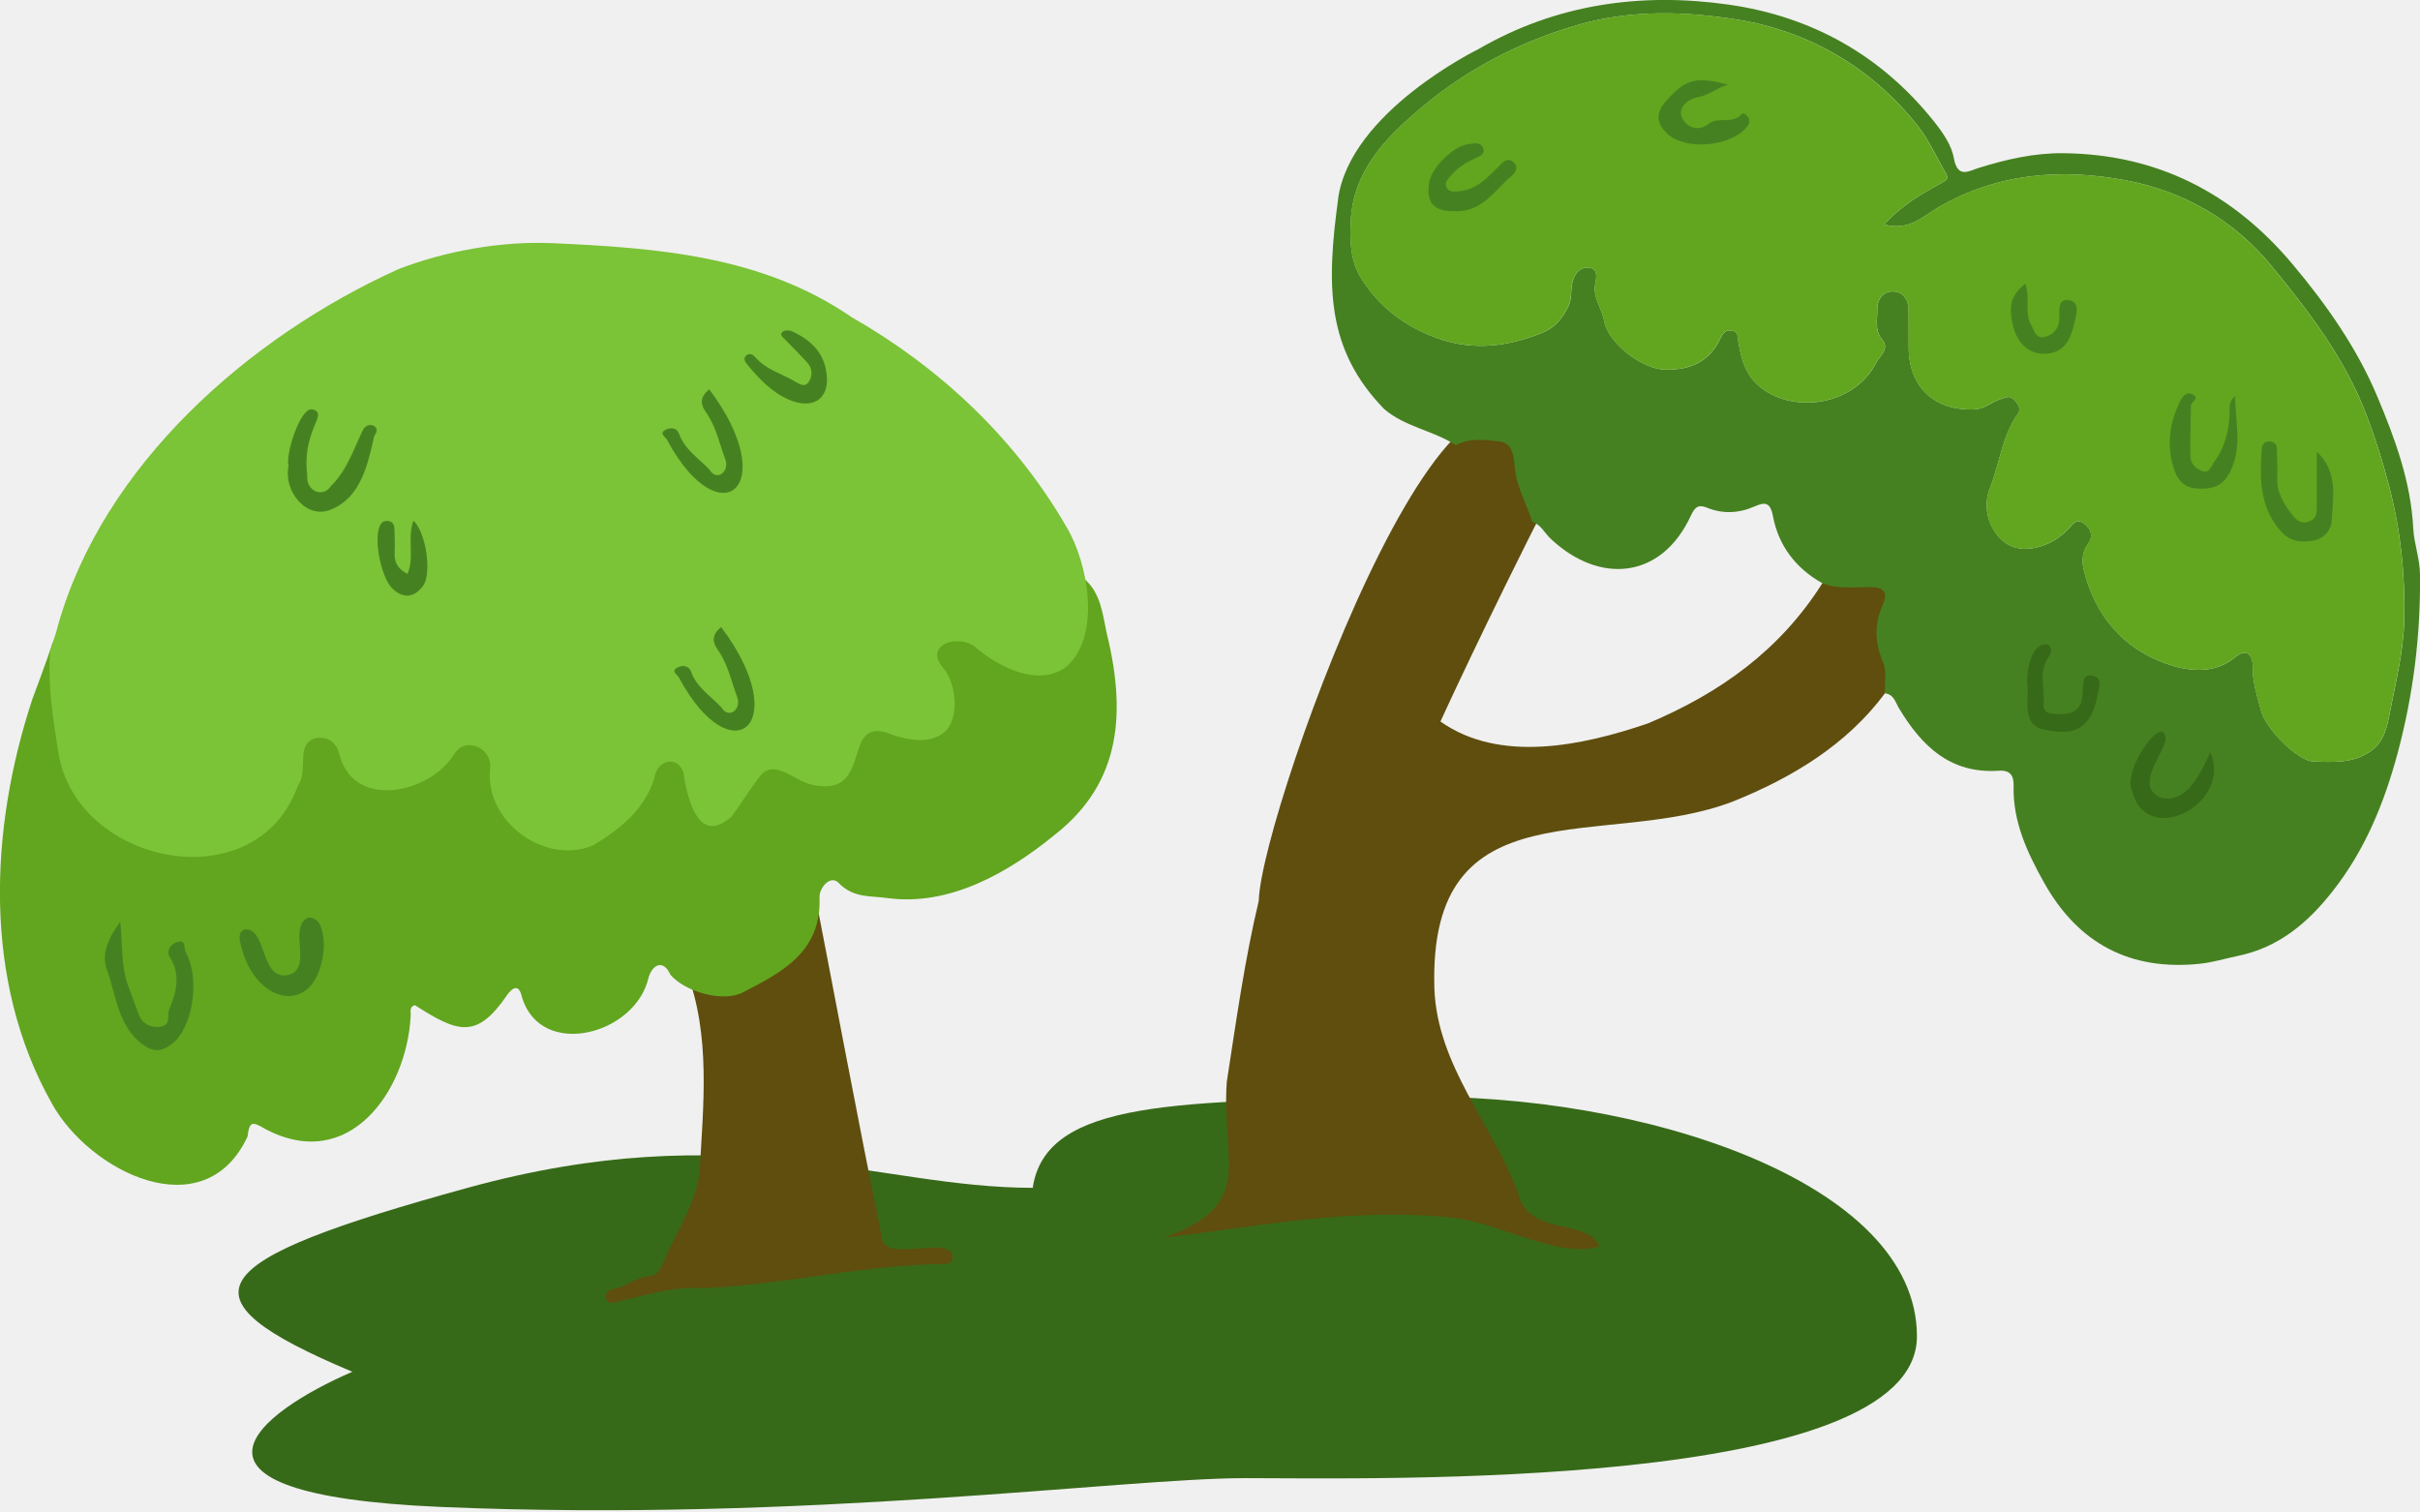
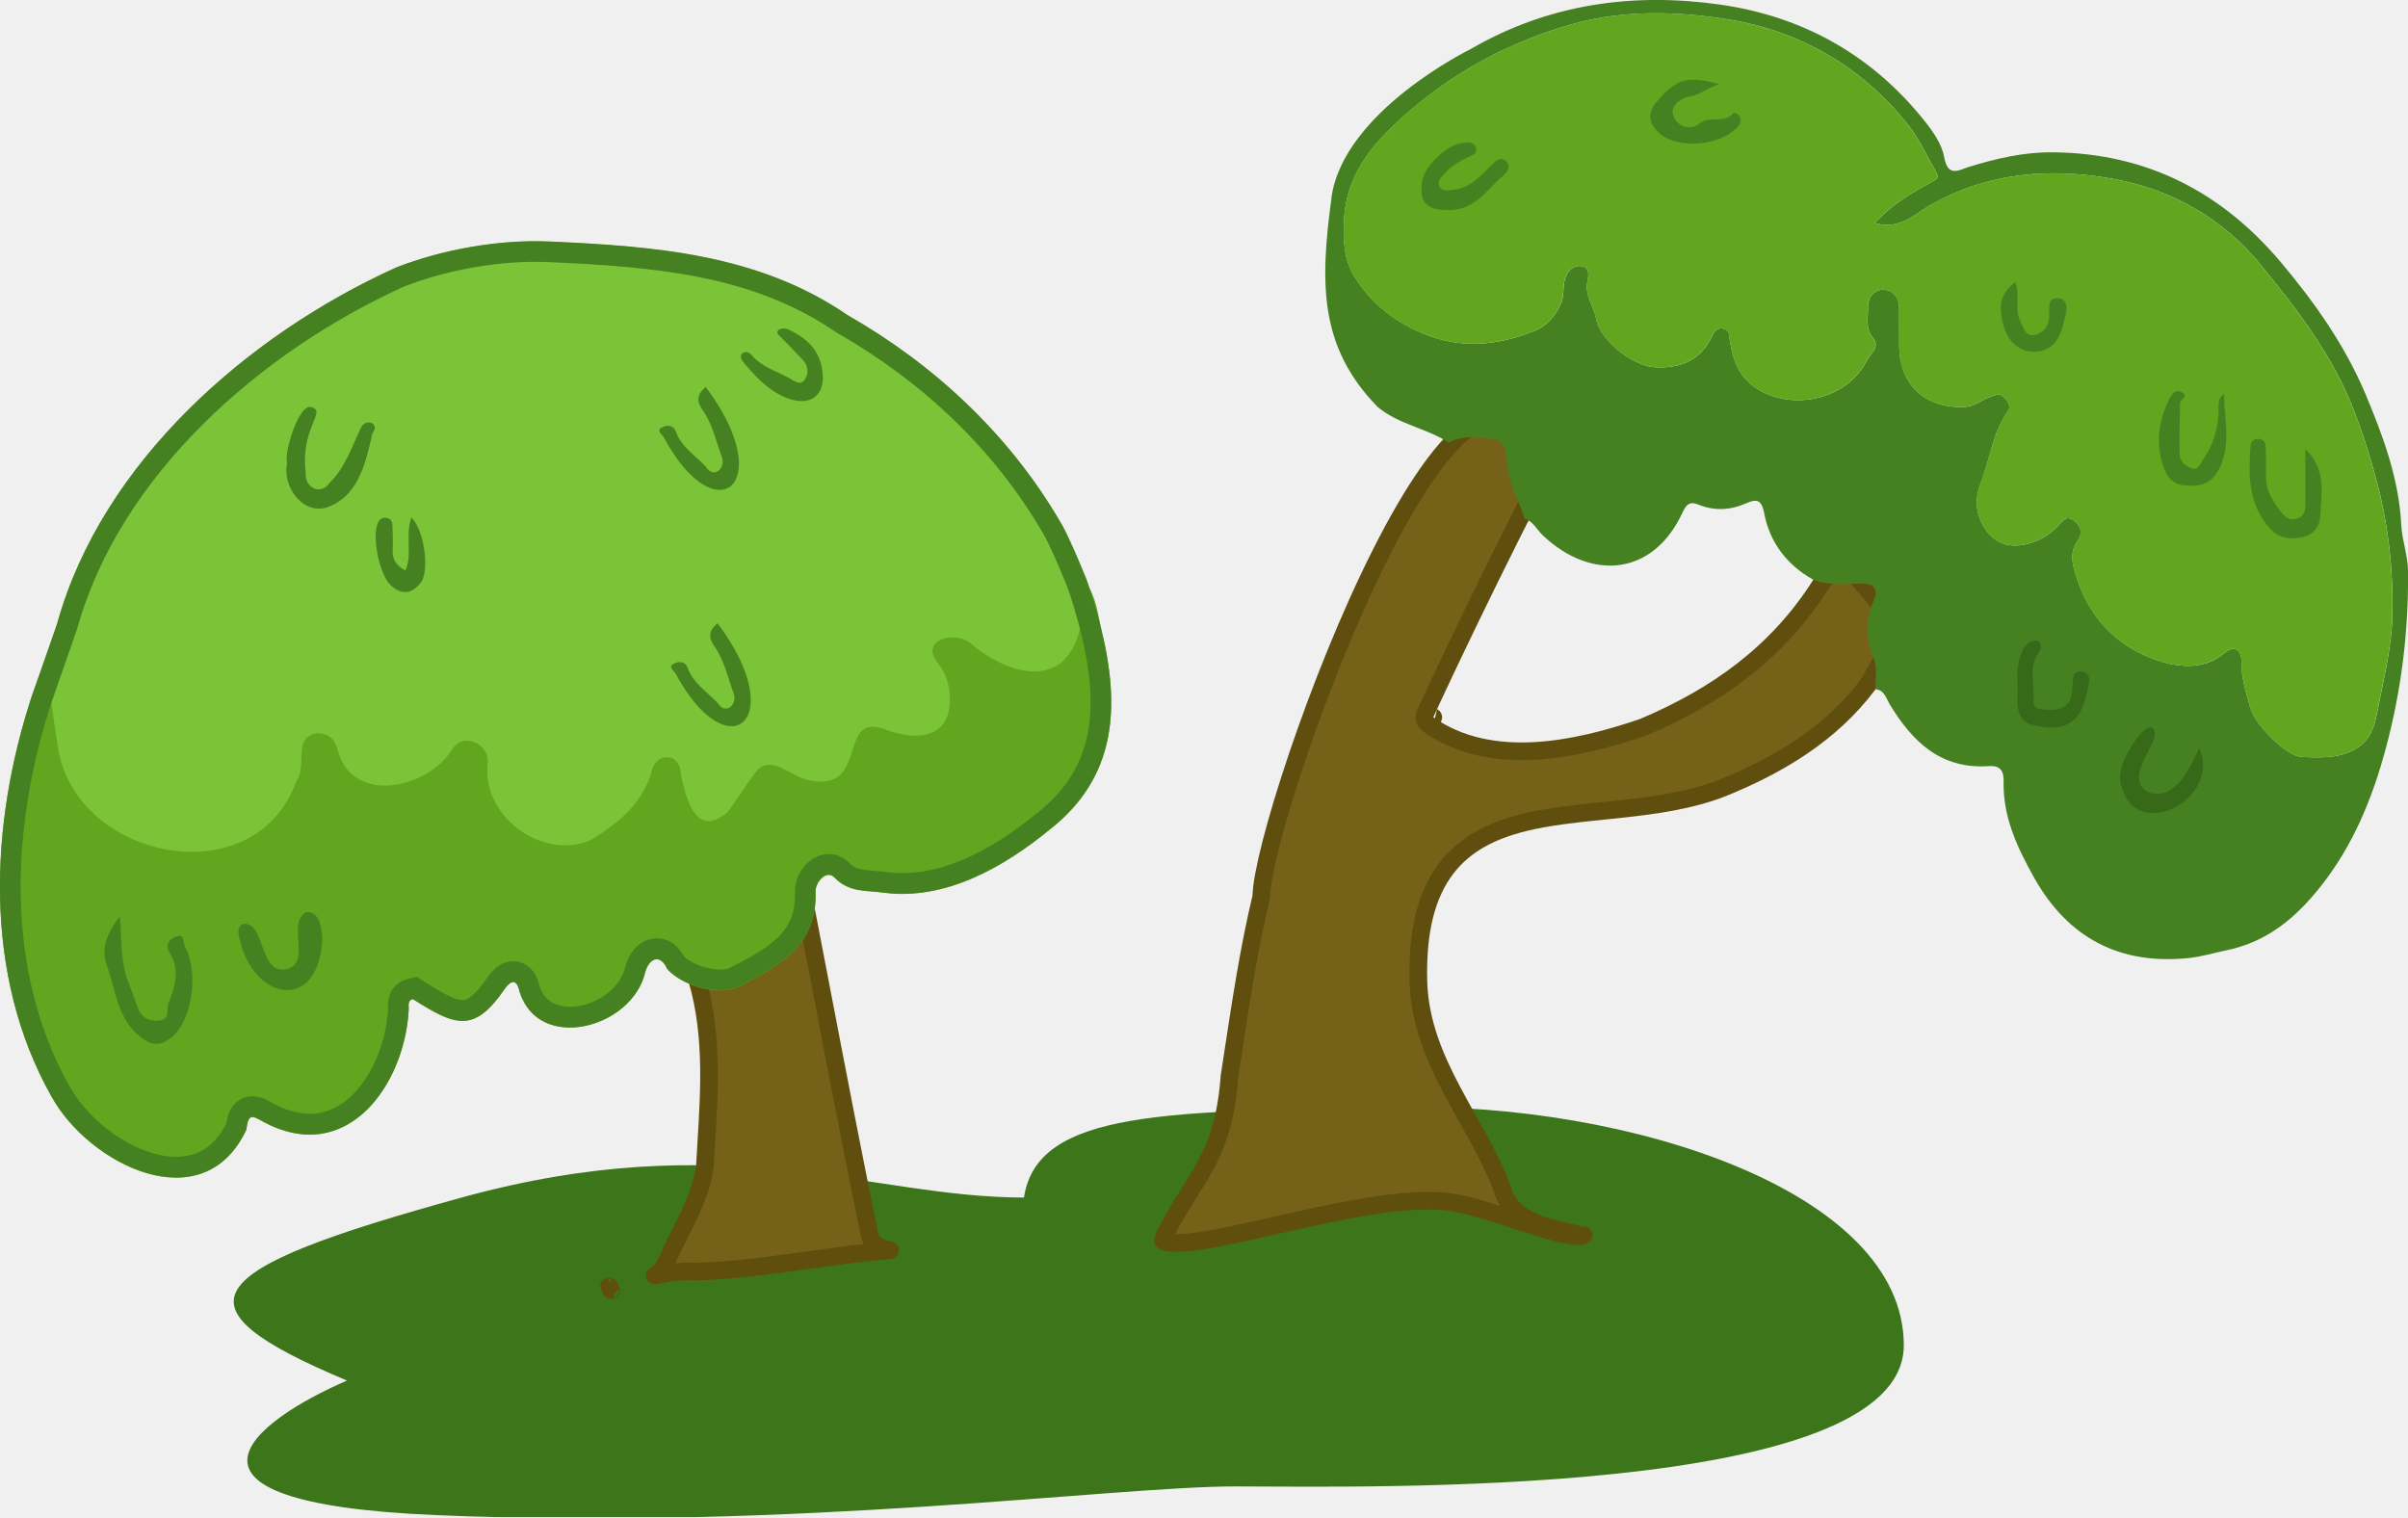
- <svg xmlns="http://www.w3.org/2000/svg" width="546" height="341" viewBox="0 0 546 341" fill="none">
-   <path d="M99.499 340.001C33.499 337.201 58.665 318.501 79.499 309.501C38.998 292.5 45.499 284.501 105.499 268.001C165.499 251.501 197.999 268.001 232.999 268.001C235.999 248.001 265.999 248.501 317.999 247.501C369.999 246.501 432.499 266.501 432.499 301.501C432.499 336.501 308.999 333.501 280.999 333.501C252.999 333.501 181.999 343.501 99.499 340.001Z" fill="#376A18" />
-   <g clip-path="url(#clip0_4459_2140)">
-     <path d="M425.27 156.444C416.604 168.074 404.342 175.449 391.088 180.794C362.119 192.004 322.177 176.486 323.626 223.05C324.27 240.454 336.657 253.541 342.434 268.925C344.813 279.304 357.692 274.521 360.903 281.217C351.655 284.122 338.07 275.773 327.65 274.736C305.399 272.34 283.898 276.702 262.389 279.286C283.576 271.947 275.491 262.158 276.788 244.11C278.917 230.281 280.848 216.444 284.005 203.231C284.435 182.931 334.376 44.812 350.188 111.033C334.939 140.952 324.994 162.791 324.994 162.791C338.365 172.23 356.959 168.288 371.823 163.211C388.199 156.31 401.65 146.629 411.157 131.593L417.266 123.539L433.364 142.311L425.27 156.426V156.444Z" fill="#5F4E0E" />
-     <path d="M301.892 44.884C304.575 25.218 333.543 11.094 333.543 11.094C351.126 0.885 370.292 -1.77 390.04 1.046C408.714 3.71 424.428 12.444 436.359 27.417C438.362 29.928 440.321 32.789 440.822 35.632C441.645 40.369 444.23 38.573 446.403 37.893C452.645 35.953 458.942 34.496 465.533 34.568C486.712 34.773 503.74 43.543 517.236 59.598C524.91 68.733 531.779 78.531 536.376 89.481C540.338 98.921 543.951 108.674 544.479 119.213C544.658 122.699 545.972 126.042 546.008 129.681C546.133 143.304 544.523 156.596 540.982 169.817C537.923 181.215 533.594 191.79 526.296 201.069C520.698 208.184 514.187 213.771 504.841 215.693C502.032 216.274 499.242 217.141 496.335 217.445C480.594 219.09 468.878 212.868 461.205 199.183C457.421 192.425 454.112 185.407 454.309 177.353C454.372 175.002 453.567 173.715 450.955 173.894C440.053 174.627 433.596 168.36 428.444 159.797C427.728 158.617 427.299 156.623 425.287 156.444C425.188 154.093 425.725 151.465 424.858 149.427C422.944 144.949 422.845 140.783 424.822 136.394C425.94 133.918 425.206 132.47 422.183 132.461C418.499 132.461 414.751 132.961 411.174 131.602C405.155 128.223 401.246 123.101 400.003 116.406C399.395 113.143 398.045 113.313 395.871 114.261C392.303 115.825 388.743 116.004 385.103 114.538C383.279 113.805 382.447 114.269 381.508 116.308C374.845 130.798 360.759 131.889 349.803 121.492C348.452 120.214 347.647 118.337 345.689 117.72C344.454 113.644 342.218 109.97 341.762 105.5C341.583 103.766 341.53 99.949 338.453 99.618C335.162 99.261 331.665 98.715 328.463 100.441C323.392 97.133 317.069 96.355 312.329 92.324C299.226 78.87 299.226 64.568 301.909 44.902L301.892 44.884ZM425.09 50.641C429.034 46.323 433.372 43.856 437.71 41.46C438.935 40.781 439.874 40.512 438.962 38.966C436.896 35.462 435.232 31.636 432.737 28.471C422.335 15.232 408.07 7.035 392.07 4.443C380.604 2.584 368.253 2.137 356.394 5.507C343.059 9.297 330.985 15.599 320.548 24.413C312.758 30.992 305.299 38.447 304.762 49.925C304.548 54.574 304.673 59.008 307.285 63.048C310.987 68.787 315.799 72.747 322.319 75.536C331.155 79.308 339.267 78.486 347.746 75.178C350.76 73.999 352.36 72.014 353.783 69.252C354.775 67.33 354.292 65.489 354.757 63.674C355.222 61.85 356.349 60.259 358.38 60.384C360.589 60.518 360.204 62.637 359.945 63.888C359.274 67.08 361.411 69.502 361.921 72.363C362.825 77.431 370.507 83.268 375.596 83.385C381.248 83.528 385.693 81.695 388.18 76.296C388.707 75.143 389.485 74.24 390.934 74.624C392.267 74.973 392.052 76.153 392.222 77.163C392.777 80.372 393.492 83.546 395.791 86.04C402.633 93.486 417.882 92.36 423.319 81.811C424.079 80.336 426.405 78.727 424.679 76.662C422.881 74.517 423.605 72.13 423.552 69.833C423.498 67.419 424.965 65.632 427.281 65.766C429.249 65.882 430.617 67.562 430.626 69.824C430.644 72.649 430.644 75.482 430.644 78.307C430.626 87.264 436.422 92.672 445.33 92.377C447.771 92.297 449.354 90.679 451.447 90.026C452.681 89.642 453.415 89.124 454.479 90.25C455.409 91.224 456.044 92.315 455.257 93.406C451.706 98.394 451.188 104.508 449.014 109.997C447.396 114.1 448.388 118.498 451.34 121.519C454.246 124.496 458.369 124.29 462.197 122.583C463.852 121.841 465.238 120.768 466.535 119.499C467.501 118.551 468.359 116.755 470.175 118.095C471.847 119.32 472.357 121.027 471.087 122.762C469.692 124.657 469.692 126.766 470.184 128.742C472.706 138.87 479.038 146.281 488.617 149.686C493.321 151.358 499.421 152.341 504.259 148.31C507.22 145.852 508.311 148.283 508.266 150.25C508.176 153.888 509.294 157.133 510.198 160.512C511.253 164.481 518.417 171.659 521.914 171.802C526.341 171.972 530.822 172.24 534.721 169.585C537.878 167.431 538.531 164.239 539.247 160.539C540.57 153.682 542.279 146.942 542.449 139.889C542.69 129.734 541.644 119.83 539.095 109.925C537.646 104.293 535.911 98.841 533.854 93.45C529.042 80.837 520.912 70.244 512.505 59.991C504.045 49.675 492.606 43.114 479.637 40.691C465.068 37.965 450.678 38.993 437.2 46.859C434.07 48.683 430.662 52.25 425.117 50.641H425.09Z" fill="#468121" />
-     <path d="M154.842 219.054C160.432 233.616 158.661 249.385 157.838 264.573C156.783 272.046 152.239 278.571 149.368 285.446C148.778 286.697 148.071 287.85 146.506 287.94C143.591 288.109 141.408 290.273 138.6 290.747C135.398 291.202 136.534 295.279 139.477 293.589C145.63 292.293 151.685 290.21 158.079 290.648C175.564 290.031 192.736 285.803 210.283 285.24C211.938 285.034 214.988 286 214.979 283.399C213.995 278.491 199.193 285.32 198.952 278.983C193.881 254.561 187.71 221.325 182.934 196.85L154.833 219.054H154.842Z" fill="#5F4E0E" />
-     <path d="M244.725 130.682C248.311 133.801 248.785 138.521 249.626 142.535C254.017 160.351 253.248 176.388 237.972 188.348C227.463 196.93 214.263 204.483 200.293 202.633C196.536 202.079 192.547 202.695 189.211 199.2C187.405 197.305 184.82 200.273 184.901 202.445C185.384 214.781 176.422 219.358 167.577 223.926C163.15 226.214 154.617 223.837 151.246 219.912C149.761 216.533 147.275 217.365 146.309 220.627C143.375 233.428 122.197 239.06 117.805 225.142C117.072 221.602 115.453 223.041 114.416 224.498C107.52 234.608 103.263 232.955 93.622 226.795C92.227 227.126 92.754 228.467 92.647 229.424C91.681 246.229 78.713 264.805 59.779 254.686C56.971 253.05 56.282 252.889 55.844 256.447C46.042 277.364 20.15 264.322 11.671 248.911C-3.909 221.298 -2.379 187.07 7.307 157.723C7.307 157.723 10.697 148.712 11.85 145.074C13.004 141.435 244.707 130.691 244.707 130.691L244.725 130.682Z" fill="#62A51F" />
-     <path d="M13.005 141.382C23.165 104.982 56.087 76.037 89.804 60.76C100.322 56.648 113.147 54.359 124.532 54.86C148.179 55.924 171.933 57.667 192.146 71.558C212.01 82.911 229.021 98.868 240.522 118.721C245.531 126.919 248.571 143.537 240.549 150.473C234.396 155.077 225.416 150.59 220.256 146.165C216.455 142.83 208.119 145.369 212.886 150.795C216.034 154.585 216.437 162.613 212.886 165.357C209.667 167.851 205.114 167.038 201.394 165.822C189.284 160.646 197.611 180.25 183.301 177.058C179.178 176.361 174.5 170.595 171.111 175.61C168.946 178.381 167.166 181.448 165.056 184.254C157.928 190.503 155.602 181.51 154.404 175.995C154.35 170.452 148.34 170.586 147.625 175.637C145.335 182.788 139.888 187.052 133.896 190.7C123.074 195.357 109.221 185.39 110.58 173.375C111.152 168.816 104.954 166.019 102.504 170.122C96.923 179.177 79.465 182.842 76.478 169.871C75.736 167.485 74.072 166.179 71.443 166.492C66.443 167.628 69.717 173.876 67.221 177.228C57.911 203.545 17.003 195.232 13.13 169.576C11.95 162.032 10.689 154.496 11.315 146.799L11.332 146.781C12.12 144.1 12.576 143.215 13.014 141.364L13.005 141.382Z" fill="#7BC337" />
-     <path d="M425.091 50.64C430.645 52.249 434.053 48.683 437.174 46.859C450.652 38.993 465.043 37.965 479.612 40.691C492.58 43.114 504.019 49.675 512.48 59.991C520.887 70.244 529.016 80.846 533.828 93.45C535.885 98.84 537.62 104.293 539.069 109.925C541.627 119.829 542.664 129.725 542.423 139.889C542.253 146.942 540.536 153.673 539.221 160.538C538.506 164.239 537.853 167.43 534.696 169.585C530.796 172.24 526.315 171.971 521.888 171.802C518.391 171.668 511.228 164.48 510.172 160.511C509.269 157.132 508.151 153.888 508.24 150.249C508.285 148.283 507.194 145.842 504.234 148.31C499.395 152.332 493.296 151.358 488.591 149.686C479.013 146.28 472.672 138.87 470.158 128.742C469.666 126.766 469.666 124.657 471.062 122.761C472.332 121.027 471.822 119.32 470.149 118.095C468.325 116.754 467.475 118.551 466.509 119.499C465.213 120.768 463.826 121.85 462.172 122.583C458.335 124.299 454.221 124.505 451.314 121.519C448.363 118.497 447.37 114.099 448.989 109.996C451.162 104.499 451.681 98.393 455.231 93.405C456.01 92.306 455.375 91.224 454.453 90.25C453.389 89.123 452.665 89.642 451.421 90.026C449.329 90.679 447.746 92.297 445.304 92.377C436.396 92.672 430.601 87.264 430.619 78.307C430.619 75.482 430.619 72.648 430.601 69.824C430.592 67.562 429.223 65.873 427.256 65.765C424.948 65.631 423.473 67.419 423.526 69.833C423.58 72.13 422.864 74.517 424.653 76.662C426.388 78.727 424.054 80.336 423.294 81.811C417.856 92.359 402.607 93.486 395.765 86.039C393.476 83.545 392.76 80.372 392.197 77.163C392.018 76.153 392.241 74.973 390.909 74.624C389.451 74.24 388.682 75.142 388.154 76.296C385.659 81.695 381.214 83.519 375.57 83.384C370.49 83.259 362.799 77.431 361.896 72.362C361.386 69.502 359.257 67.079 359.919 63.888C360.178 62.637 360.572 60.518 358.354 60.384C356.324 60.259 355.206 61.85 354.732 63.674C354.267 65.488 354.75 67.33 353.757 69.252C352.335 72.014 350.734 73.998 347.72 75.178C339.241 78.486 331.138 79.308 322.293 75.536C315.773 72.756 310.962 68.787 307.259 63.048C304.647 59.007 304.522 54.574 304.737 49.925C305.274 38.447 312.741 30.992 320.522 24.413C330.96 15.599 343.034 9.306 356.368 5.506C368.228 2.127 380.57 2.574 392.045 4.443C408.045 7.044 422.31 15.232 432.711 28.471C435.207 31.645 436.87 35.462 438.936 38.966C439.848 40.512 438.909 40.78 437.684 41.46C433.346 43.864 429.009 46.332 425.065 50.64H425.091Z" fill="#62A51F" />
-     <path d="M498.67 169.702C503.848 181.43 484.145 191.496 481.033 178.391C478.69 173.564 488.778 159.94 488.599 167.11C487.454 171.114 481.793 177.408 487.508 179.946C493.187 181.502 496.497 174.627 498.67 169.693V169.702Z" fill="#376A18" />
-     <path d="M457.493 155.255C457.064 152.564 457.807 144.93 462.001 145.404C463.119 146.039 462.922 147.228 462.278 148.112C459.837 151.483 461.411 155.282 461.098 158.866C460.91 160.985 462.591 160.985 464.139 161.11C473.646 161.691 467.215 151.483 472.152 152.457C474.54 152.931 473.556 155.371 473.234 156.98C471.812 164.14 468.36 166.286 461.08 164.587C456.536 163.622 457.538 159.081 457.493 155.255Z" fill="#376A18" />
-     <path d="M65.109 105.07C64.304 102.8 67.846 91.277 70.69 92.43C74.124 93.485 68.042 97.106 69.33 107.305C68.999 110.756 72.827 112.508 74.706 109.62C78.22 106.215 79.776 101.405 81.851 97.079C82.907 94.808 86.278 96.122 84.454 98.303C83.014 104.615 81.476 112.168 74.786 114.912C69.214 117.398 63.884 110.863 65.109 105.062V105.07Z" fill="#468121" />
-     <path d="M162.704 141.48C179.222 163.453 165.118 175.029 153.259 153.012C152.946 152.234 151.193 151.43 152.901 150.581C153.894 150.089 155.361 150.035 155.906 151.546C157.176 155.095 160.316 157.008 162.73 159.564C164.439 162.443 167.426 159.94 166.29 157.187C164.984 153.638 164.233 149.883 161.997 146.692C160.942 145.19 160.262 143.483 162.695 141.48H162.704Z" fill="#468121" />
-     <path d="M160.02 87.846C176.539 109.818 162.435 121.394 150.575 99.377C150.262 98.6 148.509 97.795 150.218 96.946C151.21 96.454 152.677 96.4 153.223 97.911C154.493 101.46 157.632 103.373 160.047 105.93C161.755 108.808 164.742 106.305 163.606 103.552C162.301 100.003 161.549 96.249 159.313 93.057C158.258 91.555 157.578 89.848 160.011 87.846H160.02Z" fill="#468121" />
-     <path d="M186.581 85.646C186.626 90.312 183.057 92.323 178.049 90.196C174.176 88.551 171.323 85.511 168.667 82.338C168.148 81.721 167.469 80.765 168.551 80.076C169.231 79.638 169.937 80.032 170.483 80.657C172.763 83.312 176.09 84.215 178.988 85.86C180.231 86.566 181.474 87.55 182.44 86.209C183.388 84.886 183.335 83.098 182.065 81.721C180.464 79.996 178.8 78.324 177.164 76.635C176.672 76.125 175.804 75.562 176.555 74.874C176.958 74.499 178.031 74.463 178.604 74.722C183.531 76.93 186.456 80.255 186.581 85.646Z" fill="#468121" />
-     <path d="M93.273 117.452C96.206 120.223 97.449 129.538 95.437 132.202C93.505 134.767 91.162 135.188 88.631 132.881C86.037 130.521 84.249 121.77 85.706 118.632C86.073 117.846 86.61 117.497 87.424 117.533C88.533 117.586 88.962 118.31 88.989 119.303C89.042 121.082 89.123 122.869 89.034 124.648C88.917 126.803 89.704 128.358 91.931 129.484C93.586 125.748 91.806 121.636 93.282 117.443L93.273 117.452Z" fill="#468121" />
-     <path d="M27.135 207.961C27.699 213.521 27.296 218.026 28.924 222.425C29.702 224.507 30.507 226.769 31.312 228.914C32.001 230.738 33.637 231.882 35.927 231.677C38.771 231.417 37.608 229.156 38.208 227.681C39.817 223.721 40.846 219.957 38.279 215.917C37.599 214.853 38.145 213.235 39.71 212.636C42.08 211.724 41.409 213.879 41.928 214.853C45.407 221.388 43.144 232.097 38.977 235.386C36.437 237.389 34.603 237.478 31.965 235.485C26.572 231.283 26.286 224.749 24.148 218.911C22.887 215.398 24.175 212.019 27.135 207.97V207.961Z" fill="#468121" />
-     <path d="M73.07 213.619C71.97 229.862 57.508 227.064 54.36 213.244C54.029 212.108 53.608 210.329 55.209 209.695C60.289 209.301 58.599 221.012 64.851 220.02C70.914 218.679 64.752 209.275 69.528 207.022C72.721 206.825 73.025 211.223 73.079 213.619H73.07Z" fill="#468121" />
-     <path d="M522.711 101.916C527.594 106.529 526.36 112.142 526.083 117.434C525.984 119.347 524.643 121.439 521.942 121.958C519.062 122.512 516.647 122.11 514.697 119.955C509.796 114.538 509.796 107.914 510.297 101.21C510.369 100.191 510.977 99.592 512.041 99.61C513.123 99.619 513.696 100.262 513.723 101.272C513.794 103.507 513.848 105.742 513.794 107.968C513.714 111.275 515.359 113.841 517.264 116.272C518.221 117.497 519.42 118.337 521.119 117.604C522.657 116.952 522.729 115.647 522.72 114.261C522.702 110.149 522.72 106.028 522.72 101.916H522.711Z" fill="#468121" />
-     <path d="M504.295 89.364C504.26 94.772 505.87 100.064 503.544 105.607C501.845 109.647 499.376 110.461 495.629 110.219C491.765 109.969 490.683 106.912 490.03 104.176C488.939 99.626 489.69 95.049 491.765 90.768C492.391 89.48 493.25 88.184 494.788 89.042C496.371 89.927 494.332 90.669 494.314 91.554C494.261 95.407 494.118 99.269 494.216 103.122C494.261 104.704 495.549 105.83 496.944 106.313C498.455 106.831 498.885 105.186 499.52 104.319C501.72 101.271 502.766 97.785 503.034 94.048C503.151 92.475 502.551 90.794 504.295 89.382V89.364Z" fill="#468121" />
-     <path d="M389.87 19.121C387.474 19.747 385.613 21.472 383.055 21.928C380.971 22.294 378.476 24.189 379.478 26.496C380.328 28.462 382.939 29.955 385.479 27.944C387.679 26.201 390.89 28.131 392.938 25.763C393.332 25.298 394.065 25.906 394.387 26.397C394.924 27.247 394.718 27.971 394.029 28.766C390.264 33.111 380.354 33.969 376.249 30.232C373.745 27.953 373.441 25.602 375.784 22.929C380.238 17.852 382.528 17.119 389.87 19.121Z" fill="#468121" />
-     <path d="M327.669 47.637C323.376 47.592 321.659 45.572 322.491 40.986C323.099 37.661 328.062 32.843 331.398 32.503C332.498 32.387 333.992 31.94 334.582 33.316C335.262 34.925 333.634 35.292 332.677 35.766C330.647 36.758 328.769 37.884 327.32 39.645C326.658 40.441 325.773 41.227 326.426 42.372C327.061 43.48 328.268 43.212 329.252 43.132C333.116 42.81 335.575 40.11 338.07 37.616C339.099 36.588 340.065 35.453 341.38 36.499C342.757 37.598 341.97 38.93 340.852 39.869C337.015 43.096 334.287 48.138 327.669 47.637Z" fill="#468121" />
-     <path d="M456.931 63.996C458.156 67.205 456.68 70.352 458.174 73.096C458.916 74.464 459.283 76.591 461.465 76.001C463.2 75.528 464.435 74.214 464.622 72.166C464.783 70.397 463.987 67.357 466.724 67.706C469.506 68.063 468.388 71.264 468.003 72.944C467.216 76.448 465.749 79.809 461.161 79.827C457.458 79.845 454.713 77.038 453.926 72.354C453.273 68.475 453.944 66.463 456.922 64.005L456.931 63.996Z" fill="#468121" />
+ <svg xmlns="http://www.w3.org/2000/svg" width="546" height="344" viewBox="0 0 546 344" fill="none">
+   <g clip-path="url(#clip0_4434_2579)">
+     <path d="M98.676 343.536C32.676 340.736 57.843 322.036 78.676 313.036C38.175 296.035 44.677 288.036 104.677 271.536C164.677 255.036 197.177 271.536 232.177 271.536C235.177 251.536 265.177 252.036 317.177 251.036C369.177 250.036 431.677 270.036 431.677 305.036C431.677 340.036 308.177 337.036 280.177 337.036C252.177 337.036 181.176 347.036 98.676 343.536Z" fill="#3D761A" />
+     <path d="M324.994 162.624L323.174 161.794C322.776 162.669 323.056 163.704 323.841 164.258C331.014 169.317 339.501 170.724 347.956 170.269C356.401 169.815 364.967 167.497 372.469 164.936C372.513 164.921 372.556 164.905 372.599 164.887C389.218 157.89 403.024 148.011 412.801 132.6L417.361 126.594L430.926 142.395L423.552 155.241C415.2 166.359 403.366 173.504 390.354 178.748C383.378 181.443 375.681 182.553 367.906 183.399C366.512 183.551 365.113 183.694 363.714 183.837C357.4 184.484 351.104 185.128 345.468 186.53C338.527 188.256 332.267 191.197 327.889 196.967C323.518 202.727 321.257 210.996 321.627 222.884L321.627 222.895C321.966 232.049 325.398 239.99 329.338 247.429C330.495 249.614 331.684 251.738 332.859 253.837C335.728 258.961 338.509 263.928 340.518 269.236C341.282 272.387 343.237 274.496 345.534 275.927C347.806 277.343 350.477 278.138 352.789 278.716C353.554 278.907 354.259 279.072 354.907 279.223C356.36 279.561 357.522 279.832 358.416 280.188C358.48 280.213 358.54 280.238 358.595 280.262C358.156 280.324 357.507 280.325 356.609 280.217C354.421 279.953 351.462 279.137 348.069 278.073C346.667 277.634 345.167 277.144 343.641 276.646C341.602 275.98 339.516 275.299 337.556 274.703C334.092 273.649 330.671 272.746 327.856 272.465C321.986 271.836 314.44 272.746 306.707 274.156C300.908 275.214 294.863 276.582 289.192 277.866C287.269 278.301 285.39 278.727 283.577 279.127C276.303 280.734 270.25 281.9 266.478 281.86C265.557 281.85 264.862 281.767 264.366 281.638C263.937 281.527 263.76 281.408 263.706 281.365C263.705 281.348 263.703 281.323 263.704 281.289C263.711 281.08 263.798 280.641 264.172 279.906C266.088 276.133 267.976 273.112 269.729 270.305C274.206 263.139 277.808 257.374 278.777 244.085C279.051 242.303 279.322 240.524 279.593 238.748C281.421 226.735 283.226 214.877 285.951 203.489C285.984 203.35 286.002 203.208 286.005 203.066C286.053 200.787 286.823 196.614 288.261 191.028C289.683 185.503 291.716 178.757 294.199 171.414C299.167 156.724 305.909 139.734 313.114 125.46C316.717 118.321 320.415 111.902 324.042 106.802C327.702 101.656 331.159 98.04 334.229 96.287C335.738 95.424 337.046 95.074 338.174 95.115C339.267 95.154 340.37 95.564 341.506 96.557C343.822 98.582 346.145 102.929 348.07 110.672C340.587 125.354 334.402 138.051 330.068 147.117C327.869 151.719 326.147 155.386 324.974 157.903C324.387 159.162 323.938 160.134 323.635 160.791C323.483 161.12 323.369 161.37 323.291 161.538L323.204 161.729L323.182 161.778L323.176 161.79L323.175 161.793L323.175 161.794C323.174 161.794 323.174 161.794 324.994 162.624ZM359.09 280.133C359.099 280.124 359.106 280.12 359.107 280.12C359.108 280.121 359.103 280.125 359.09 280.133Z" fill="#756118" stroke="#604E0E" stroke-width="4" stroke-linejoin="round" />
+     <path d="M301.892 44.838C304.576 25.192 333.544 11.082 333.544 11.082C351.127 0.884 370.293 -1.768 390.041 1.045C408.715 3.706 424.429 12.431 436.36 27.389C438.363 29.898 440.322 32.755 440.823 35.595C441.646 40.328 444.23 38.533 446.404 37.855C452.646 35.917 458.943 34.461 465.534 34.533C486.713 34.738 503.741 43.498 517.237 59.537C524.911 68.663 531.78 78.45 536.377 89.39C540.339 98.82 543.952 108.562 544.48 119.091C544.659 122.574 545.973 125.914 546.009 129.548C546.134 143.157 544.524 156.436 540.983 169.644C537.924 181.03 533.595 191.594 526.297 200.863C520.699 207.971 514.188 213.553 504.841 215.473C502.033 216.053 499.243 216.919 496.336 217.223C480.595 218.866 468.879 212.651 461.205 198.979C457.422 192.228 454.113 185.218 454.31 177.172C454.373 174.823 453.568 173.537 450.956 173.716C440.054 174.448 433.596 168.188 428.445 159.633C427.729 158.455 427.3 156.463 425.288 156.285C425.189 153.936 425.726 151.311 424.859 149.274C422.945 144.801 422.846 140.639 424.823 136.254C425.941 133.781 425.207 132.334 422.184 132.325C418.5 132.325 414.752 132.825 411.175 131.468C405.156 128.092 401.247 122.976 400.004 116.287C399.396 113.027 398.046 113.197 395.872 114.144C392.304 115.706 388.744 115.885 385.104 114.421C383.28 113.688 382.448 114.153 381.509 116.189C374.846 130.664 360.76 131.754 349.804 121.368C348.453 120.091 347.648 118.216 345.689 117.6C344.455 113.528 342.219 109.857 341.763 105.392C341.584 103.66 341.531 99.847 338.454 99.516C335.163 99.159 331.666 98.614 328.464 100.338C323.393 97.034 317.07 96.257 312.33 92.23C299.227 78.79 299.227 64.502 301.91 44.856L301.892 44.838ZM425.091 50.589C429.035 46.276 433.373 43.811 437.711 41.418C438.936 40.739 439.875 40.471 438.963 38.926C436.897 35.426 435.233 31.604 432.738 28.442C422.336 15.217 408.071 7.028 392.071 4.438C380.605 2.581 368.254 2.134 356.395 5.501C343.06 9.287 330.986 15.583 320.549 24.388C312.759 30.961 305.3 38.408 304.763 49.874C304.549 54.518 304.674 58.947 307.286 62.984C310.988 68.717 315.8 72.673 322.32 75.459C331.156 79.227 339.268 78.406 347.747 75.102C350.761 73.923 352.361 71.94 353.783 69.181C354.776 67.261 354.293 65.421 354.758 63.609C355.223 61.787 356.35 60.197 358.381 60.322C360.59 60.456 360.205 62.573 359.946 63.823C359.275 67.011 361.412 69.431 361.922 72.289C362.826 77.352 370.508 83.183 375.597 83.299C381.249 83.442 385.694 81.612 388.181 76.218C388.708 75.066 389.486 74.164 390.935 74.548C392.268 74.896 392.053 76.075 392.223 77.084C392.778 80.29 393.493 83.46 395.792 85.952C402.634 93.39 417.883 92.265 423.32 81.728C424.08 80.254 426.406 78.647 424.68 76.584C422.882 74.441 423.606 72.056 423.553 69.761C423.499 67.35 424.966 65.564 427.282 65.698C429.25 65.814 430.618 67.493 430.627 69.753C430.645 72.575 430.645 75.405 430.645 78.227C430.627 87.175 436.423 92.578 445.331 92.283C447.772 92.203 449.355 90.586 451.448 89.934C452.682 89.55 453.416 89.032 454.48 90.158C455.41 91.131 456.045 92.221 455.258 93.31C451.707 98.293 451.189 104.401 449.015 109.884C447.397 113.983 448.389 118.377 451.341 121.395C454.247 124.369 458.37 124.163 462.198 122.458C463.853 121.716 465.239 120.645 466.536 119.377C467.502 118.43 468.36 116.635 470.176 117.975C471.848 119.198 472.358 120.904 471.088 122.636C469.693 124.529 469.693 126.637 470.185 128.61C472.707 138.728 479.039 146.131 488.618 149.533C493.322 151.203 499.422 152.186 504.26 148.158C507.221 145.702 508.312 148.131 508.267 150.096C508.177 153.731 509.295 156.972 510.199 160.348C511.254 164.313 518.418 171.483 521.915 171.626C526.342 171.796 530.823 172.064 534.722 169.412C537.879 167.26 538.532 164.071 539.248 160.374C540.571 153.525 542.28 146.792 542.45 139.746C542.691 129.602 541.645 119.707 539.096 109.813C537.647 104.187 535.912 98.739 533.855 93.355C529.043 80.754 520.913 70.172 512.506 59.93C504.045 49.624 492.607 43.07 479.638 40.65C465.069 37.926 450.679 38.953 437.201 46.811C434.07 48.633 430.663 52.196 425.118 50.589H425.091Z" fill="#468121" />
+     <path d="M157.217 219.496L181.597 200.251C182.969 207.31 184.443 215.003 185.964 222.941C189.616 242.005 193.539 262.48 196.962 278.958C197.042 280.105 197.462 281.127 198.256 281.919C199.048 282.71 200.049 283.108 200.974 283.318C201.247 283.381 201.53 283.43 201.82 283.468C195.784 284 189.803 284.827 183.882 285.649L183.71 285.673C175.112 286.866 166.64 288.041 158.109 288.349C154.751 288.132 151.527 288.559 148.441 289.18C149.975 288.427 150.733 286.946 151.176 286.008C151.189 285.981 151.201 285.953 151.213 285.925C152.103 283.795 153.124 281.77 154.183 279.67C154.811 278.423 155.453 277.149 156.089 275.811C157.743 272.332 159.247 268.618 159.817 264.582C159.825 264.525 159.831 264.468 159.834 264.411C159.925 262.737 160.028 261.046 160.133 259.342C160.934 246.283 161.782 232.462 157.217 219.496ZM138.134 291.696C138.134 291.696 138.138 291.696 138.145 291.696C138.138 291.697 138.134 291.697 138.134 291.696ZM138.56 292.527C138.56 292.526 138.563 292.524 138.569 292.52C138.564 292.525 138.56 292.527 138.56 292.527Z" fill="#756118" stroke="#604E0E" stroke-width="4" stroke-linejoin="round" />
+     <path d="M244.725 130.549C248.311 133.665 248.785 138.38 249.626 142.39C254.017 160.188 253.248 176.208 237.972 188.156C227.463 196.729 214.263 204.275 200.293 202.427C196.536 201.873 192.547 202.489 189.211 198.997C187.405 197.104 184.82 200.069 184.901 202.239C185.384 214.563 176.422 219.135 167.577 223.698C163.15 225.984 154.617 223.609 151.246 219.688C149.761 216.313 147.275 217.143 146.309 220.403C143.375 233.191 122.197 238.816 117.805 224.912C117.072 221.376 115.453 222.814 114.416 224.269C107.52 234.369 103.263 232.717 93.622 226.564C92.227 226.895 92.754 228.234 92.647 229.19C91.681 245.978 78.713 264.535 59.779 254.426C56.971 252.792 56.282 252.631 55.844 256.185C46.042 277.082 20.15 264.053 11.671 248.657C-3.909 221.073 -2.379 186.879 7.307 157.562C7.307 157.562 10.697 148.561 11.85 144.926C13.004 141.292 244.707 130.558 244.707 130.558L244.725 130.549Z" fill="#62A51F" />
+     <path d="M13.004 141.238C23.164 104.875 56.086 75.96 89.803 60.698C100.321 56.59 113.146 54.304 124.531 54.804C148.178 55.867 171.932 57.608 192.145 71.486C212.009 82.827 229.02 98.767 240.521 118.6C245.53 126.789 248.57 143.39 240.548 150.32C234.395 154.919 225.415 150.436 220.255 146.016C216.454 142.685 208.118 145.221 212.885 150.641C216.033 154.428 216.436 162.447 212.885 165.188C209.666 167.68 205.113 166.867 201.393 165.653C189.283 160.482 197.61 180.066 183.3 176.878C179.177 176.181 174.499 170.421 171.11 175.431C168.945 178.199 167.165 181.262 165.055 184.066C157.927 190.309 155.601 181.325 154.403 175.815C154.349 170.279 148.339 170.412 147.624 175.458C145.334 182.602 139.887 186.862 133.895 190.505C123.073 195.158 109.22 185.201 110.579 173.199C111.151 168.644 104.953 165.849 102.503 169.948C96.922 178.994 79.464 182.656 76.477 169.698C75.735 167.314 74.071 166.01 71.442 166.323C66.442 167.457 69.716 173.699 67.22 177.047C57.91 203.337 17.002 195.033 13.129 169.403C11.949 161.866 10.688 154.338 11.314 146.65L11.332 146.632C12.119 143.953 12.575 143.069 13.013 141.22L13.004 141.238Z" fill="#7BC337" />
+     <path d="M425.091 50.588C430.645 52.195 434.053 48.632 437.174 46.81C450.652 38.952 465.043 37.925 479.612 40.649C492.58 43.069 504.019 49.623 512.48 59.928C520.887 70.171 529.016 80.762 533.828 93.354C535.885 98.738 537.62 104.186 539.069 109.812C541.627 119.706 542.664 129.592 542.423 139.745C542.253 146.791 540.536 153.515 539.221 160.373C538.506 164.07 537.853 167.258 534.696 169.411C530.796 172.063 526.315 171.795 521.888 171.625C518.391 171.491 511.228 164.312 510.172 160.347C509.269 156.971 508.151 153.729 508.24 150.095C508.285 148.13 507.194 145.692 504.234 148.157C499.395 152.176 493.296 151.202 488.591 149.532C479.013 146.13 472.672 138.727 470.158 128.609C469.666 126.636 469.666 124.528 471.062 122.635C472.332 120.903 471.822 119.197 470.149 117.974C468.325 116.634 467.475 118.429 466.509 119.376C465.213 120.644 463.826 121.724 462.172 122.457C458.335 124.171 454.221 124.376 451.314 121.394C448.363 118.376 447.37 113.982 448.989 109.883C451.162 104.391 451.681 98.292 455.231 93.309C456.01 92.21 455.375 91.13 454.453 90.157C453.389 89.031 452.665 89.549 451.421 89.933C449.329 90.585 447.746 92.202 445.304 92.282C436.396 92.577 430.601 87.174 430.619 78.226C430.619 75.404 430.619 72.573 430.601 69.751C430.592 67.492 429.223 65.805 427.256 65.697C424.948 65.563 423.473 67.349 423.526 69.76C423.58 72.055 422.864 74.44 424.653 76.583C426.388 78.646 424.054 80.253 423.294 81.727C417.856 92.264 402.607 93.389 395.765 85.951C393.476 83.459 392.76 80.289 392.197 77.083C392.018 76.074 392.241 74.895 390.909 74.547C389.451 74.163 388.682 75.065 388.154 76.217C385.659 81.611 381.214 83.432 375.57 83.298C370.49 83.173 362.799 77.351 361.896 72.288C361.386 69.43 359.257 67.01 359.919 63.822C360.178 62.572 360.572 60.455 358.354 60.321C356.324 60.196 355.206 61.786 354.732 63.608C354.267 65.421 354.75 67.26 353.757 69.18C352.335 71.939 350.734 73.922 347.72 75.101C339.241 78.405 331.138 79.226 322.293 75.458C315.773 72.681 310.962 68.716 307.259 62.983C304.647 58.946 304.522 54.517 304.737 49.873C305.274 38.407 312.741 30.959 320.522 24.387C330.96 15.582 343.034 9.295 356.368 5.5C368.228 2.124 380.57 2.571 392.045 4.437C408.045 7.036 422.31 15.216 432.711 28.441C435.207 31.611 436.87 35.425 438.936 38.925C439.848 40.47 438.909 40.738 437.684 41.417C433.346 43.819 429.009 46.283 425.065 50.588H425.091Z" fill="#62A51F" />
+     <path d="M498.67 169.527C503.848 181.243 484.145 191.299 481.033 178.207C478.69 173.385 488.778 159.776 488.599 166.938C487.454 170.938 481.793 177.225 487.508 179.761C493.187 181.315 496.497 174.448 498.67 169.518V169.527Z" fill="#376A18" />
+     <path d="M457.493 155.096C457.064 152.408 457.807 144.782 462.001 145.255C463.119 145.889 462.922 147.077 462.278 147.961C459.837 151.328 461.411 155.123 461.098 158.704C460.91 160.82 462.591 160.82 464.139 160.946C473.646 161.526 467.215 151.328 472.152 152.301C474.54 152.775 473.556 155.212 473.234 156.82C471.812 163.973 468.36 166.116 461.08 164.419C456.536 163.455 457.538 158.918 457.493 155.096Z" fill="#376A18" />
+     <path d="M65.11 104.964C64.305 102.695 67.847 91.185 70.691 92.337C74.125 93.39 68.043 97.007 69.331 107.196C69 110.643 72.828 112.393 74.706 109.509C78.221 106.107 79.778 101.302 81.852 96.98C82.908 94.712 86.279 96.025 84.455 98.204C83.015 104.508 81.477 112.054 74.787 114.796C69.215 117.278 63.885 110.75 65.11 104.955V104.964Z" fill="#468121" />
+     <path d="M162.703 141.336C179.221 163.286 165.117 174.85 153.258 152.856C152.945 152.079 151.192 151.275 152.9 150.427C153.893 149.936 155.36 149.882 155.905 151.391C157.175 154.936 160.315 156.847 162.729 159.401C164.438 162.277 167.425 159.776 166.289 157.026C164.983 153.481 164.232 149.73 161.996 146.542C160.941 145.042 160.261 143.336 162.694 141.336H162.703Z" fill="#468121" />
+     <path d="M160.02 87.756C176.539 109.706 162.435 121.27 150.575 99.276C150.262 98.499 148.509 97.695 150.218 96.847C151.21 96.356 152.677 96.302 153.223 97.811C154.493 101.356 157.632 103.267 160.047 105.821C161.755 108.697 164.742 106.196 163.606 103.446C162.301 99.901 161.549 96.15 159.313 92.962C158.258 91.462 157.578 89.756 160.011 87.756H160.02Z" fill="#468121" />
+     <path d="M186.582 85.558C186.627 90.22 183.058 92.229 178.05 90.103C174.177 88.46 171.324 85.424 168.668 82.254C168.149 81.638 167.47 80.682 168.552 79.995C169.232 79.557 169.938 79.95 170.484 80.575C172.764 83.227 176.091 84.129 178.989 85.772C180.232 86.478 181.475 87.46 182.441 86.121C183.389 84.799 183.336 83.013 182.066 81.638C180.465 79.914 178.801 78.244 177.165 76.557C176.673 76.048 175.805 75.485 176.556 74.797C176.959 74.422 178.032 74.387 178.604 74.646C183.532 76.851 186.457 80.173 186.582 85.558Z" fill="#468121" />
+     <path d="M93.273 117.331C96.206 120.099 97.449 129.405 95.437 132.066C93.505 134.629 91.162 135.048 88.631 132.744C86.037 130.387 84.249 121.644 85.706 118.51C86.073 117.724 86.61 117.376 87.424 117.412C88.533 117.465 88.962 118.188 88.989 119.18C89.042 120.957 89.123 122.743 89.034 124.52C88.917 126.672 89.704 128.226 91.931 129.351C93.586 125.618 91.806 121.51 93.282 117.322L93.273 117.331Z" fill="#468121" />
+     <path d="M27.135 207.748C27.699 213.303 27.296 217.803 28.924 222.197C29.702 224.278 30.507 226.537 31.312 228.68C32.001 230.502 33.637 231.645 35.927 231.439C38.771 231.18 37.608 228.921 38.208 227.448C39.817 223.492 40.846 219.732 38.279 215.696C37.599 214.633 38.145 213.017 39.71 212.418C42.08 211.508 41.409 213.66 41.928 214.633C45.407 221.161 43.144 231.859 38.977 235.145C36.437 237.146 34.603 237.235 31.965 235.244C26.572 231.046 26.286 224.519 24.148 218.687C22.887 215.178 24.175 211.802 27.135 207.757V207.748Z" fill="#468121" />
+     <path d="M73.07 213.401C71.97 229.627 57.508 226.832 54.36 213.026C54.029 211.892 53.608 210.115 55.209 209.481C60.289 209.088 58.599 220.787 64.851 219.795C70.914 218.456 64.752 209.061 69.528 206.811C72.721 206.615 73.025 211.008 73.079 213.401H73.07Z" fill="#468121" />
+     <path d="M522.711 101.812C527.594 106.42 526.36 112.028 526.083 117.315C525.984 119.226 524.643 121.315 521.942 121.833C519.062 122.387 516.647 121.985 514.697 119.833C509.796 114.421 509.796 107.804 510.297 101.107C510.369 100.089 510.977 99.49 512.041 99.508C513.123 99.517 513.696 100.16 513.723 101.169C513.794 103.402 513.848 105.634 513.794 107.858C513.714 111.162 515.359 113.725 517.264 116.154C518.221 117.377 519.42 118.217 521.119 117.484C522.657 116.832 522.729 115.529 522.72 114.145C522.702 110.037 522.72 105.92 522.72 101.812H522.711Z" fill="#468121" />
+     <path d="M504.295 89.274C504.26 94.676 505.87 99.963 503.544 105.5C501.845 109.536 499.376 110.349 495.629 110.107C491.765 109.857 490.683 106.803 490.03 104.071C488.939 99.525 489.69 94.953 491.765 90.676C492.391 89.39 493.25 88.095 494.788 88.952C496.371 89.836 494.332 90.578 494.314 91.462C494.261 95.31 494.118 99.168 494.216 103.017C494.261 104.598 495.549 105.723 496.944 106.205C498.455 106.723 498.885 105.08 499.52 104.214C501.72 101.168 502.766 97.686 503.034 93.953C503.151 92.381 502.551 90.703 504.295 89.291V89.274Z" fill="#468121" />
+     <path d="M389.871 19.102C387.474 19.727 385.614 21.451 383.056 21.906C380.972 22.272 378.477 24.166 379.479 26.47C380.328 28.434 382.94 29.925 385.48 27.916C387.68 26.175 390.891 28.104 392.939 25.737C393.333 25.273 394.066 25.88 394.388 26.371C394.925 27.22 394.719 27.943 394.03 28.738C390.265 33.078 380.355 33.935 376.25 30.202C373.746 27.925 373.442 25.576 375.785 22.906C380.239 17.834 382.529 17.102 389.871 19.102Z" fill="#468121" />
+     <path d="M327.668 47.589C323.375 47.544 321.658 45.526 322.49 40.945C323.098 37.623 328.061 32.81 331.397 32.471C332.498 32.354 333.991 31.908 334.581 33.283C335.261 34.891 333.633 35.257 332.676 35.73C330.646 36.721 328.768 37.846 327.319 39.606C326.657 40.4 325.772 41.186 326.425 42.329C327.06 43.437 328.267 43.169 329.251 43.088C333.115 42.767 335.574 40.07 338.069 37.578C339.098 36.551 340.064 35.417 341.379 36.462C342.756 37.561 341.969 38.891 340.851 39.829C337.014 43.053 334.286 48.089 327.668 47.589Z" fill="#468121" />
+     <path d="M456.931 63.93C458.156 67.136 456.68 70.279 458.174 73.02C458.916 74.387 459.283 76.512 461.465 75.923C463.2 75.449 464.435 74.137 464.622 72.092C464.783 70.324 463.987 67.287 466.724 67.636C469.506 67.993 468.388 71.19 468.003 72.869C467.216 76.369 465.749 79.727 461.161 79.745C457.458 79.763 454.713 76.959 453.926 72.279C453.273 68.404 453.944 66.394 456.922 63.939L456.931 63.93Z" fill="#468121" />
+     <path fill-rule="evenodd" clip-rule="evenodd" d="M245.071 143.374L245.054 143.293C245.054 143.293 245.054 143.293 245.054 143.293C245.053 143.289 245.043 143.243 245.018 143.14C244.993 143.037 244.96 142.903 244.917 142.738C244.833 142.409 244.72 141.982 244.584 141.482C244.312 140.483 243.957 139.222 243.568 137.914C242.74 135.126 241.913 132.657 241.462 131.747L241.379 131.58L241.31 131.407C240.246 128.748 237.897 123.243 236.522 120.96L236.502 120.926L236.482 120.893C225.442 101.856 209.067 86.477 189.837 75.497L189.668 75.401L189.508 75.291C170.537 62.266 148.091 60.495 124.339 59.428C113.685 58.96 101.563 61.104 91.638 64.961C58.697 79.902 27.177 107.924 17.533 142.441L17.493 142.584L11.76 159.011C2.326 187.592 1.074 220.278 15.768 246.294L15.78 246.316L15.792 246.338C19.451 252.982 27.058 259.263 34.596 261.475C38.291 262.559 41.63 262.57 44.369 261.543C46.88 260.601 49.358 258.616 51.32 254.745C51.434 254.009 51.6 253.222 51.869 252.495C52.235 251.508 53.163 249.648 55.407 248.872C57.39 248.187 59.136 248.833 59.82 249.111C60.608 249.431 61.419 249.891 62.074 250.271C66.029 252.367 69.356 252.822 72.091 252.414C74.865 252.001 77.435 250.639 79.729 248.447C84.429 243.957 87.554 236.331 87.984 228.862L87.99 228.758C87.988 228.722 87.986 228.666 87.983 228.586C87.982 228.574 87.981 228.559 87.98 228.542C87.969 228.308 87.938 227.699 88.01 227.059C88.093 226.321 88.348 225.132 89.241 224.007C90.18 222.825 91.42 222.215 92.557 221.945L94.487 221.488L96.159 222.555C98.567 224.092 100.406 225.194 101.953 225.91C103.494 226.624 104.392 226.782 104.944 226.768C105.64 226.75 107.247 226.421 110.561 221.568L110.587 221.529L110.615 221.491C110.974 220.987 111.484 220.338 112.123 219.75C112.669 219.248 113.829 218.298 115.506 218.032C117.689 217.685 119.604 218.646 120.791 220.134C121.669 221.234 122.102 222.533 122.35 223.626C123.069 225.754 124.295 226.916 125.686 227.561C127.234 228.279 129.328 228.497 131.683 228.016C136.597 227.014 140.804 223.446 141.756 219.296L141.789 219.153L141.831 219.012C142.468 216.863 144.12 213.644 147.643 212.91C151.45 212.118 153.915 214.699 155.138 216.909C156.112 217.824 157.932 218.841 160.197 219.423C162.82 220.096 164.709 219.854 165.442 219.475L165.444 219.474L165.551 219.419L167.699 223.584L167.592 223.639C163.165 225.925 154.633 223.55 151.261 219.63C149.777 216.254 147.29 217.085 146.324 220.344C143.391 233.132 122.212 238.758 117.821 224.854C117.088 221.318 115.469 222.755 114.431 224.211C114.052 224.767 113.68 225.288 113.315 225.774C113.31 225.78 113.306 225.785 113.302 225.791C113.283 225.816 113.264 225.842 113.245 225.867C107.937 232.887 104.026 232.612 97.365 228.79C97.309 228.758 97.253 228.725 97.196 228.693C96.092 228.053 94.912 227.319 93.638 226.506C92.729 226.721 92.636 227.364 92.652 228.051C92.654 228.157 92.659 228.265 92.664 228.372C92.677 228.635 92.689 228.895 92.663 229.131C92.621 229.856 92.557 230.584 92.471 231.313C90.566 247.468 77.911 264.04 59.795 254.368C56.986 252.733 56.298 252.573 55.859 256.127C46.057 277.023 20.166 263.994 11.687 248.599C-3.893 221.014 -2.364 186.821 7.322 157.504L13.02 141.179C23.179 104.816 56.101 75.901 89.819 60.64C100.336 56.532 113.161 54.246 124.547 54.746C148.194 55.808 171.948 57.55 192.16 71.427C212.024 82.768 229.035 98.708 240.537 118.542C242.14 121.204 244.621 127.066 245.661 129.665C246.99 132.346 249.404 141.201 249.641 142.331C254.033 160.129 253.263 176.149 237.988 188.098C227.479 196.671 214.278 204.216 200.308 202.368C199.474 202.245 198.628 202.18 197.78 202.114C194.812 201.885 191.822 201.655 189.227 198.939C187.42 197.046 184.836 200.01 184.916 202.18C185.397 214.454 176.51 219.039 167.699 223.584L165.551 219.419C170.107 217.069 173.831 215.101 176.485 212.459C178.874 210.081 180.419 207.117 180.233 202.364L180.233 202.354C180.132 199.633 181.534 197.077 183.229 195.552C184.134 194.737 185.533 193.842 187.35 193.675C189.384 193.487 191.26 194.28 192.618 195.703C193.433 196.556 194.273 196.925 195.47 197.148C196.142 197.273 196.874 197.343 197.827 197.417C197.927 197.425 198.03 197.433 198.136 197.441C198.956 197.504 199.959 197.581 200.954 197.726C212.895 199.292 224.749 192.849 235.025 184.466L235.062 184.436L235.1 184.406C241.876 179.106 245.267 173.087 246.595 166.484C247.954 159.723 247.209 152.038 245.091 143.454L245.071 143.374ZM113.14 225.449C113.14 225.449 113.142 225.455 113.147 225.468C113.142 225.456 113.139 225.45 113.14 225.449Z" fill="#468121" />
  </g>
  <defs>
-     <clipPath id="clip0_4459_2140">
-       <rect width="546" height="294" fill="white" />
+     <clipPath id="clip0_4434_2579">
+       <rect width="546" height="344" fill="white" />
    </clipPath>
  </defs>
</svg>
